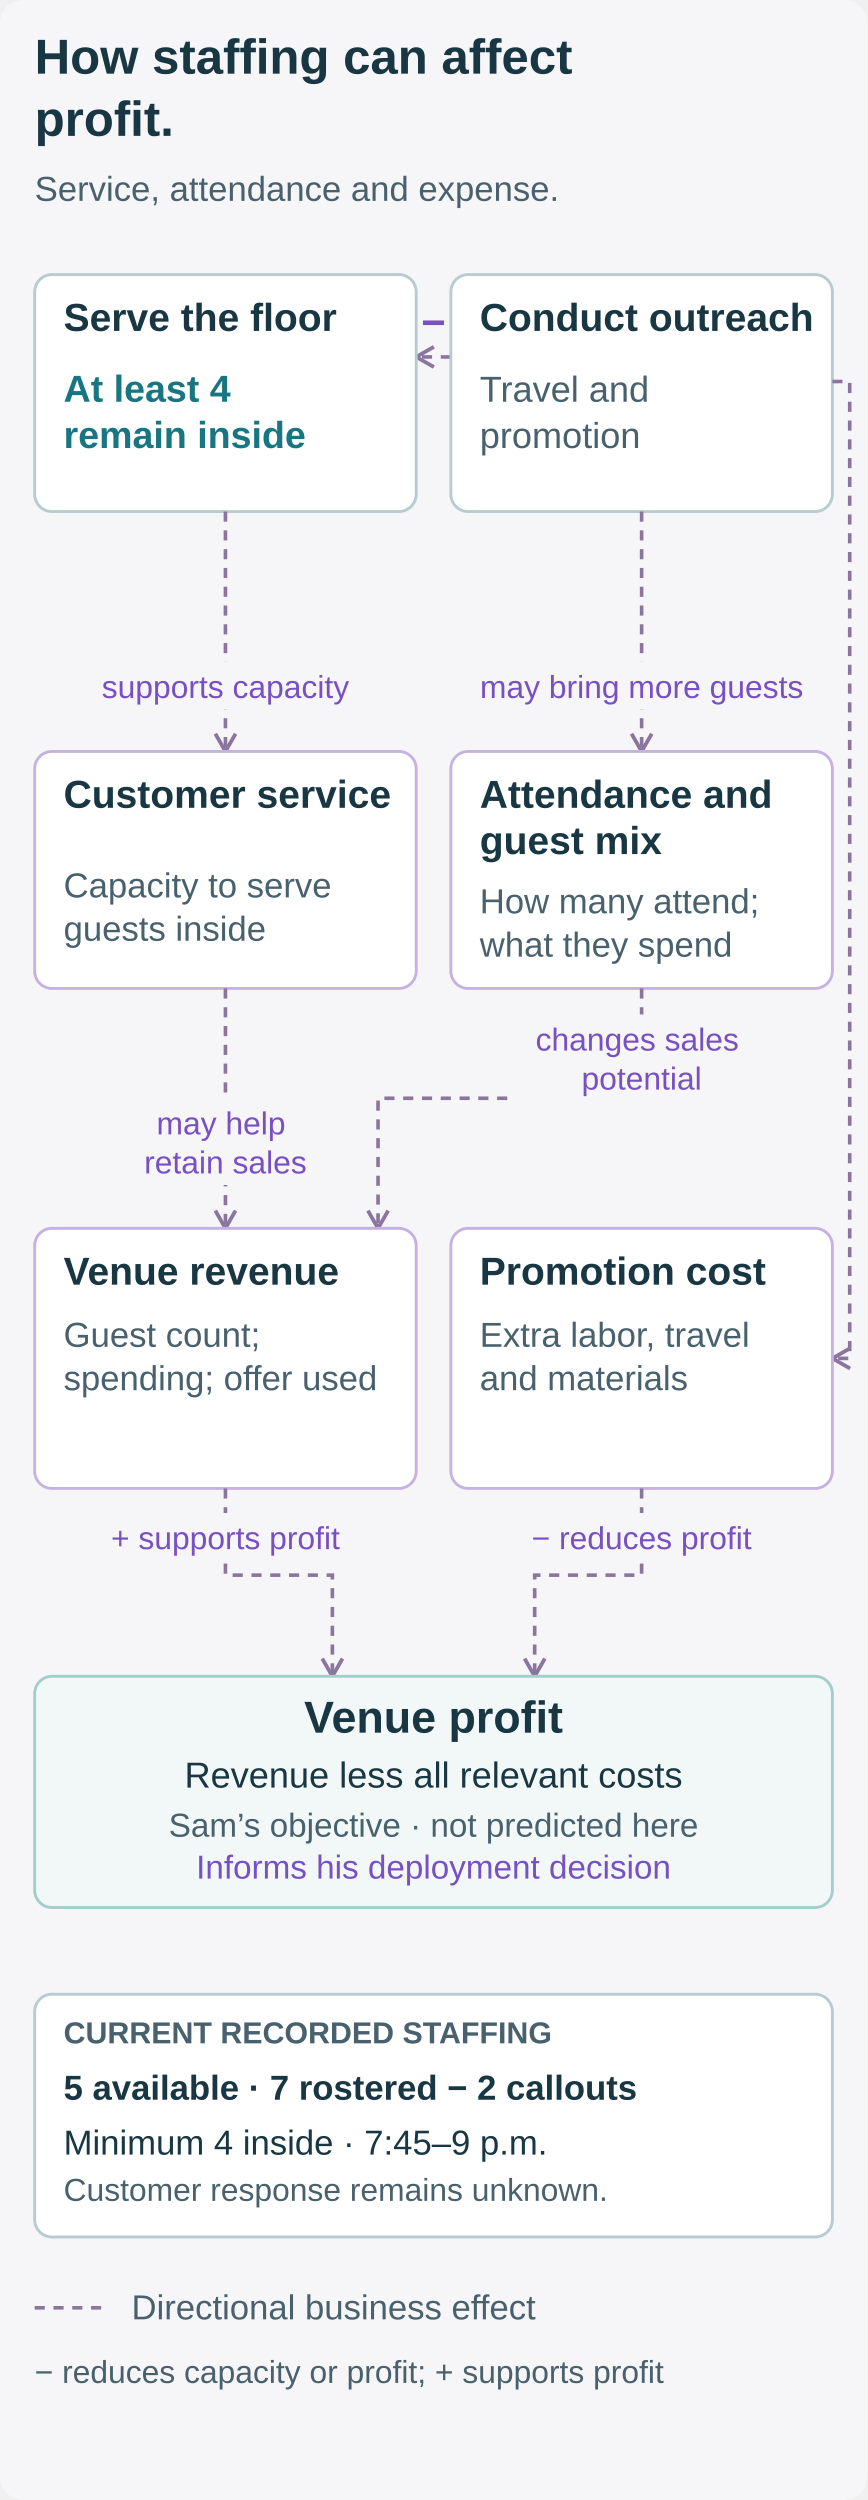
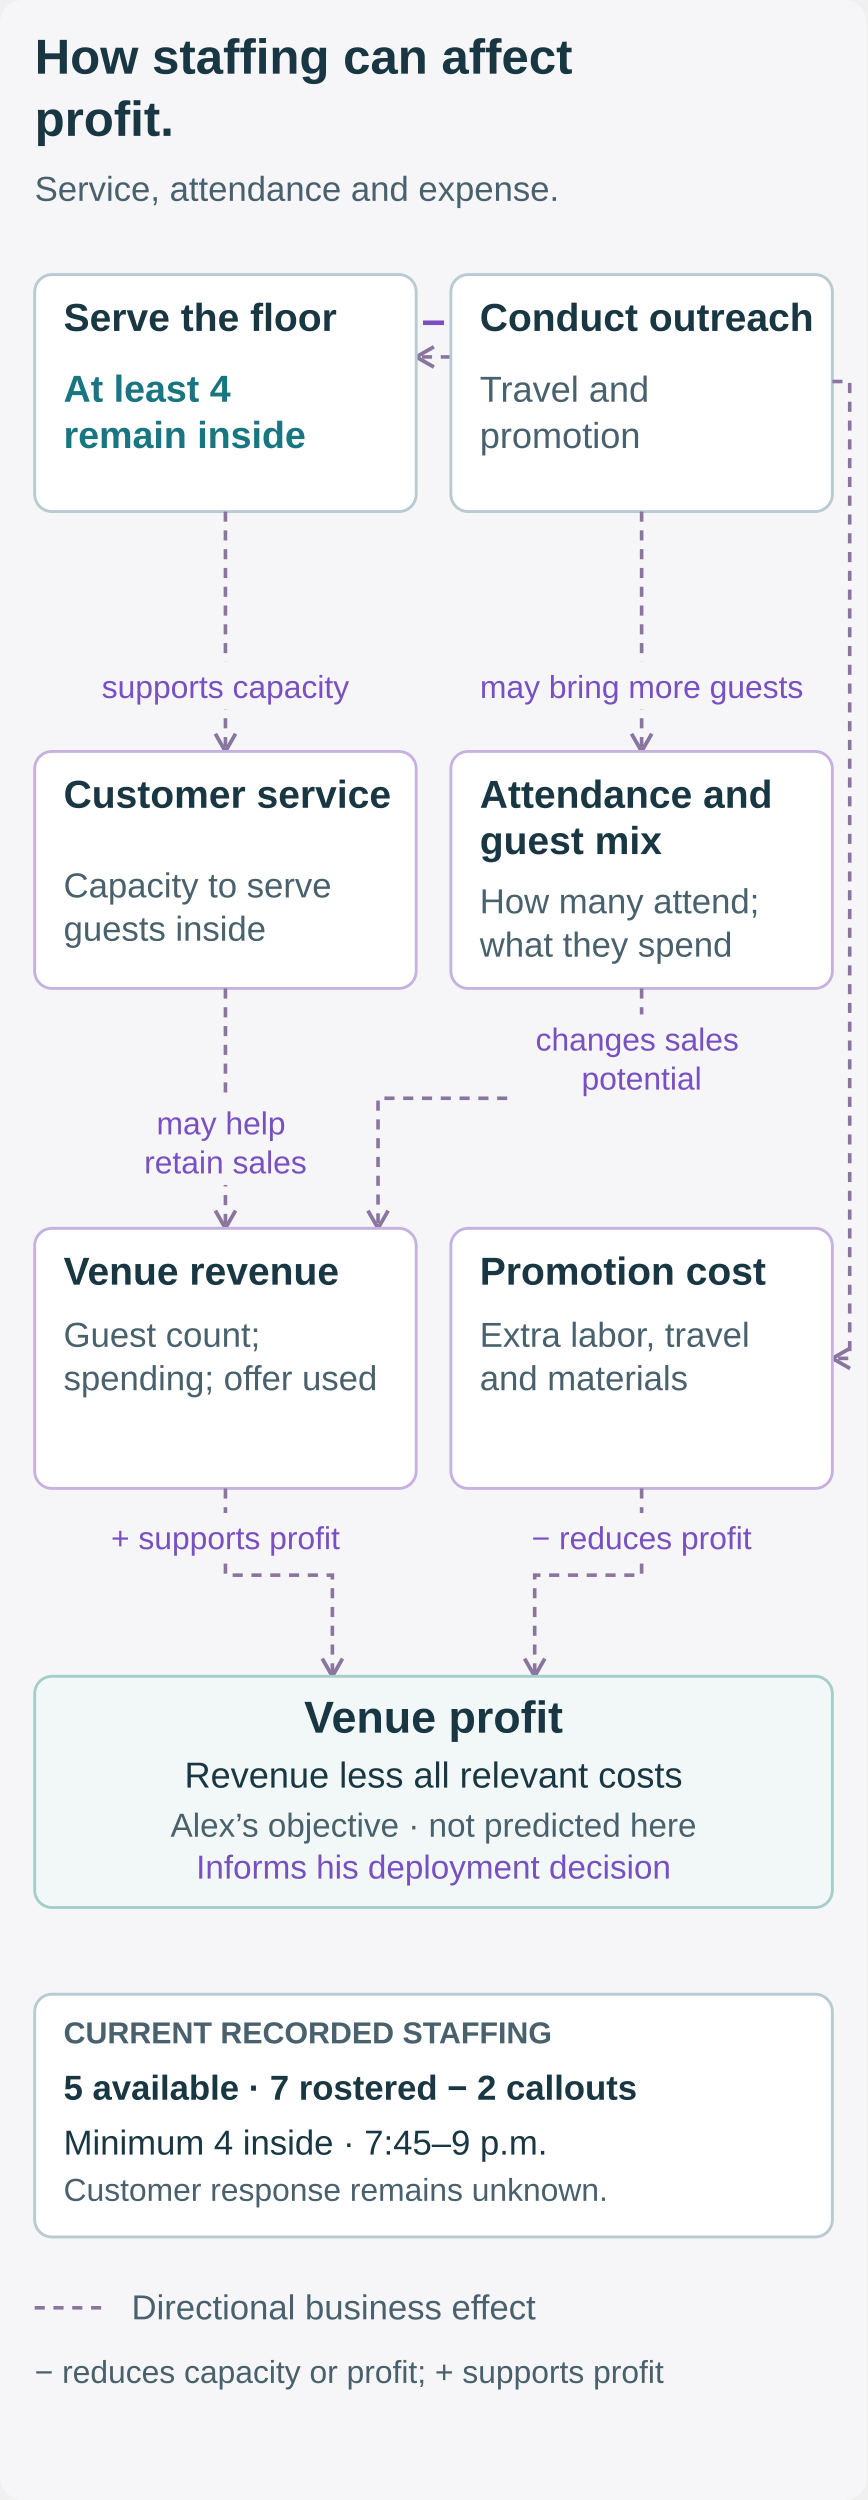
- <svg xmlns="http://www.w3.org/2000/svg" width="600" height="1730" viewBox="0 0 600 1730" role="img" aria-labelledby="staff-effects-mobile-title staff-effects-mobile-desc" data-model="street-team-staff-allocation" data-model-version="1.2.0" data-model-sha256="d50a0be1471b43fa5371a98870548c12456f6785c3d5365a0bd88fad52094da1" data-context="five-available" data-view="effects">
+ <svg xmlns="http://www.w3.org/2000/svg" width="600" height="1730" viewBox="0 0 600 1730" role="img" aria-labelledby="staff-effects-mobile-title staff-effects-mobile-desc" data-model="street-team-staff-allocation" data-model-version="1.2.1" data-model-sha256="d5773186dffa4e97bfb7ee2e9a5411cd65722cd1b81671e102f629067bbb3010" data-context="five-available" data-view="effects">
  <defs>
    <marker id="staff-effects-mobile-dependency-arrow" viewBox="0 0 10 10" refX="8" refY="5" markerWidth="7" markerHeight="7" orient="auto">
      <path d="M1 1L8 5L1 9" fill="none" stroke="#48616d" stroke-width="1.5" />
    </marker>
    <marker id="staff-effects-mobile-context-arrow" viewBox="0 0 10 10" refX="8" refY="5" markerWidth="7" markerHeight="7" orient="auto">
      <path d="M1 1L8 5L1 9" fill="none" stroke="#8a759e" stroke-width="1.5" />
    </marker>
    <marker id="staff-effects-mobile-reporting-arrow" viewBox="0 0 10 10" refX="8" refY="5" markerWidth="7" markerHeight="7" orient="auto">
      <path d="M1 1L8 5L1 9" fill="none" stroke="#7850c2" stroke-width="1.5" />
    </marker>
  </defs>
  <rect width="600" height="1730" rx="16" fill="#f6f5f8" />
  <g font-family="Arial,Helvetica,sans-serif">
    <text x="24" y="51" font-size="34" font-weight="700" fill="#193743" text-anchor="start">
      <tspan x="24" dy="0">How staffing can affect</tspan>
      <tspan x="24" dy="43">profit.</tspan>
    </text>
    <text x="24" y="139" font-size="24" font-weight="400" fill="#48616d" text-anchor="start">
      <tspan x="24" dy="0">Service, attendance and expense.</tspan>
    </text>
    <g transform="translate(0,-780)">
      <g data-edge="outreach-reduces-floor-capacity" data-from="conducting-outreach" data-to="serving-floor" data-relation="reduces-capacity" data-status="declared-context">
        <path d="M312 1027H288" fill="none" stroke="#8a759e" stroke-width="2.5" stroke-dasharray="7 6" marker-end="url(#staff-effects-mobile-context-arrow)" />
      </g>
      <text x="300" y="1013" font-size="29" font-weight="700" fill="#7850c2" text-anchor="middle">
        <tspan x="300" dy="0">−</tspan>
      </text>
      <g id="staff-effects-mobile-serving-floor" data-node="serving-floor" data-kind="activity" data-status="evaluated-binding">
        <rect x="24" y="970" width="264" height="164" rx="12" fill="#fff" stroke="#b7cbd1" stroke-width="2" />
        <text x="44" y="1009" font-size="27" font-weight="700" fill="#193743" text-anchor="start">
          <tspan x="44" dy="0">Serve the floor</tspan>
        </text>
        <g data-edge="floor-minimum" data-from="minimum-floor-coverage" data-to="serving-floor" data-relation="constrains" data-status="evaluated-binding">
          <g id="staff-effects-mobile-minimum-floor-coverage" data-node="minimum-floor-coverage" data-kind="requirement" data-status="evaluated-binding">
            <text x="44" y="1058" font-size="26" font-weight="700" fill="#177681" text-anchor="start">
              <tspan x="44" dy="0">At least 4</tspan>
              <tspan x="44" dy="32">remain inside</tspan>
            </text>
          </g>
        </g>
      </g>
      <g data-edge="floor-supports-service" data-from="serving-floor" data-to="customer-service" data-relation="supports" data-status="declared-context">
        <path d="M156 1134V1300" fill="none" stroke="#8a759e" stroke-width="2.5" stroke-dasharray="7 6" marker-end="url(#staff-effects-mobile-context-arrow)" />
      </g>
      <rect x="42.28" y="1238" width="227.44" height="33" fill="#f6f5f8" />
      <text x="156" y="1263" font-size="22" font-weight="400" fill="#7850c2" text-anchor="middle">
        <tspan x="156" dy="0">supports capacity</tspan>
      </text>
      <g id="staff-effects-mobile-conducting-outreach" data-node="conducting-outreach" data-kind="activity" data-status="evaluated-binding">
        <rect x="312" y="970" width="264" height="164" rx="12" fill="#fff" stroke="#b7cbd1" stroke-width="2" />
        <text x="332" y="1009" font-size="27" font-weight="700" fill="#193743" text-anchor="start">
          <tspan x="332" dy="0">Conduct outreach</tspan>
        </text>
        <text x="332" y="1058" font-size="25" font-weight="400" fill="#48616d" text-anchor="start">
          <tspan x="332" dy="0">Travel and</tspan>
          <tspan x="332" dy="32">promotion</tspan>
        </text>
      </g>
      <g data-edge="outreach-may-increase-attendance" data-from="conducting-outreach" data-to="attendance-and-guest-mix" data-relation="may-increase" data-status="declared-context">
        <path d="M444 1134V1300" fill="none" stroke="#8a759e" stroke-width="2.5" stroke-dasharray="7 6" marker-end="url(#staff-effects-mobile-context-arrow)" />
      </g>
      <rect x="305.64" y="1238" width="276.72" height="33" fill="#f6f5f8" />
      <text x="444" y="1263" font-size="22" font-weight="400" fill="#7850c2" text-anchor="middle">
        <tspan x="444" dy="0">may bring more guests</tspan>
      </text>
      <g id="staff-effects-mobile-customer-service" data-node="customer-service" data-kind="outcome" data-status="declared-context">
        <rect x="24" y="1300" width="264" height="164" rx="12" fill="#fff" stroke="#c6b2e1" stroke-width="2" />
        <text x="44" y="1339" font-size="27" font-weight="700" fill="#193743" text-anchor="start">
          <tspan x="44" dy="0">Customer service</tspan>
        </text>
        <text x="44" y="1401" font-size="24" font-weight="400" fill="#48616d" text-anchor="start">
          <tspan x="44" dy="0">Capacity to serve</tspan>
          <tspan x="44" dy="30">guests inside</tspan>
        </text>
      </g>
      <g id="staff-effects-mobile-attendance-and-guest-mix" data-node="attendance-and-guest-mix" data-kind="outcome" data-status="declared-context">
        <rect x="312" y="1300" width="264" height="164" rx="12" fill="#fff" stroke="#c6b2e1" stroke-width="2" />
        <text x="332" y="1339" font-size="27" font-weight="700" fill="#193743" text-anchor="start">
          <tspan x="332" dy="0">Attendance and</tspan>
          <tspan x="332" dy="32">guest mix</tspan>
        </text>
        <text x="332" y="1412" font-size="24" font-weight="400" fill="#48616d" text-anchor="start">
          <tspan x="332" dy="0">How many attend;</tspan>
          <tspan x="332" dy="30">what they spend</tspan>
        </text>
      </g>
      <g data-edge="service-supports-revenue" data-from="customer-service" data-to="venue-revenue" data-relation="may-increase" data-status="declared-context">
        <path d="M156 1464V1630" fill="none" stroke="#8a759e" stroke-width="2.5" stroke-dasharray="7 6" marker-end="url(#staff-effects-mobile-context-arrow)" />
      </g>
      <rect x="73.08" y="1540" width="165.84" height="60" fill="#f6f5f8" />
      <text x="156" y="1565" font-size="22" font-weight="400" fill="#7850c2" text-anchor="middle">
        <tspan x="156" dy="0">may help</tspan>
        <tspan x="156" dy="27">retain sales</tspan>
      </text>
      <g data-edge="attendance-influences-revenue" data-from="attendance-and-guest-mix" data-to="venue-revenue" data-relation="influences" data-status="declared-context">
        <path d="M444 1464V1540H261.6V1630" fill="none" stroke="#8a759e" stroke-width="2.5" stroke-dasharray="7 6" marker-end="url(#staff-effects-mobile-context-arrow)" />
      </g>
      <rect x="354.92" y="1482" width="178.16" height="60" fill="#f6f5f8" />
      <text x="444" y="1507" font-size="22" font-weight="400" fill="#7850c2" text-anchor="middle">
        <tspan x="444" dy="0">changes sales</tspan>
        <tspan x="444" dy="27">potential</tspan>
      </text>
      <g data-edge="outreach-adds-cost" data-from="conducting-outreach" data-to="promotion-cost" data-relation="adds-cost" data-status="declared-context">
        <path d="M576 1044H588V1720H576" fill="none" stroke="#8a759e" stroke-width="2.5" stroke-dasharray="7 6" marker-end="url(#staff-effects-mobile-context-arrow)" />
      </g>
      <g id="staff-effects-mobile-venue-revenue" data-node="venue-revenue" data-kind="outcome" data-status="declared-context">
        <rect x="24" y="1630" width="264" height="180" rx="12" fill="#fff" stroke="#c6b2e1" stroke-width="2" />
        <text x="44" y="1669" font-size="27" font-weight="700" fill="#193743" text-anchor="start">
          <tspan x="44" dy="0">Venue revenue</tspan>
        </text>
        <text x="44" y="1712" font-size="24" font-weight="400" fill="#48616d" text-anchor="start">
          <tspan x="44" dy="0">Guest count;</tspan>
          <tspan x="44" dy="30">spending; offer used</tspan>
        </text>
      </g>
      <g id="staff-effects-mobile-promotion-cost" data-node="promotion-cost" data-kind="outcome" data-status="declared-context">
        <rect x="312" y="1630" width="264" height="180" rx="12" fill="#fff" stroke="#c6b2e1" stroke-width="2" />
        <text x="332" y="1669" font-size="27" font-weight="700" fill="#193743" text-anchor="start">
          <tspan x="332" dy="0">Promotion cost</tspan>
        </text>
        <text x="332" y="1712" font-size="24" font-weight="400" fill="#48616d" text-anchor="start">
          <tspan x="332" dy="0">Extra labor, travel</tspan>
          <tspan x="332" dy="30">and materials</tspan>
        </text>
      </g>
      <g data-edge="revenue-supports-profit" data-from="venue-revenue" data-to="venue-profit" data-relation="contributes-to" data-status="declared-context">
        <path d="M156 1810V1870H230V1940" fill="none" stroke="#8a759e" stroke-width="2.5" stroke-dasharray="7 6" marker-end="url(#staff-effects-mobile-context-arrow)" />
      </g>
      <rect x="42.28" y="1827" width="227.44" height="33" fill="#f6f5f8" />
      <text x="156" y="1852" font-size="22" font-weight="400" fill="#7850c2" text-anchor="middle">
        <tspan x="156" dy="0">+ supports profit</tspan>
      </text>
      <g data-edge="cost-reduces-profit" data-from="promotion-cost" data-to="venue-profit" data-relation="reduces" data-status="declared-context">
        <path d="M444 1810V1870H370V1940" fill="none" stroke="#8a759e" stroke-width="2.5" stroke-dasharray="7 6" marker-end="url(#staff-effects-mobile-context-arrow)" />
      </g>
      <rect x="336.44" y="1827" width="215.12" height="33" fill="#f6f5f8" />
      <text x="444" y="1852" font-size="22" font-weight="400" fill="#7850c2" text-anchor="middle">
        <tspan x="444" dy="0">− reduces profit</tspan>
      </text>
      <g id="staff-effects-mobile-venue-profit" data-node="venue-profit" data-kind="outcome" data-status="declared-context">
        <rect x="24" y="1940" width="552" height="160" rx="12" fill="#f2f8f7" stroke="#a4ceca" stroke-width="2" />
        <text x="300" y="1979" font-size="31" font-weight="700" fill="#193743" text-anchor="middle">
          <tspan x="300" dy="0">Venue profit</tspan>
        </text>
        <text x="300" y="2017" font-size="25" font-weight="400" fill="#193743" text-anchor="middle">
          <tspan x="300" dy="0">Revenue less all relevant costs</tspan>
        </text>
        <text x="300" y="2051" font-size="23" font-weight="400" fill="#48616d" text-anchor="middle">
-           <tspan x="300" dy="0">Sam’s objective · not predicted here</tspan>
+           <tspan x="300" dy="0">Alex’s objective · not predicted here</tspan>
        </text>
        <g data-edge="profit-informs-sam" data-from="venue-profit" data-to="supportable-commitment" data-relation="informs-objective" data-status="declared-context">
          <text x="300" y="2080" font-size="23" font-weight="400" fill="#7850c2" text-anchor="middle">
            <tspan x="300" dy="0">Informs his deployment decision</tspan>
          </text>
        </g>
      </g>
      <rect x="24" y="2160" width="552" height="168" rx="12" fill="#fff" stroke="#b7cbd1" stroke-width="2" />
      <text x="44" y="2194" font-size="21" font-weight="700" fill="#48616d" text-anchor="start">
        <tspan x="44" dy="0">CURRENT RECORDED STAFFING</tspan>
      </text>
      <g data-edge="decision-allocates-staff" data-from="deployment-decision" data-to="qualified-staff" data-relation="allocates" data-status="evaluated-binding">
        <g id="staff-effects-mobile-qualified-staff" data-node="qualified-staff" data-kind="resource" data-status="evaluated-binding">
          <text x="44" y="2233" font-size="24" font-weight="700" fill="#193743" text-anchor="start">
            <tspan x="44" dy="0">5 available · 7 rostered − 2 callouts</tspan>
          </text>
        </g>
      </g>
      <g id="staff-effects-mobile-absence-window" data-node="absence-window" data-kind="interval" data-status="evaluated-binding">
        <text x="44" y="2271" font-size="24" font-weight="400" fill="#193743" text-anchor="start">
          <tspan x="44" dy="0">Minimum 4 inside · 7:45–9 p.m.</tspan>
        </text>
      </g>
      <text x="44" y="2303" font-size="22" font-weight="400" fill="#48616d" text-anchor="start">
        <tspan x="44" dy="0">Customer response remains unknown.</tspan>
      </text>
      <path d="M24 2377h50" stroke="#8a759e" stroke-width="2.5" stroke-dasharray="7 6" />
      <text x="91" y="2385" font-size="24" font-weight="400" fill="#48616d" text-anchor="start">
        <tspan x="91" dy="0">Directional business effect</tspan>
      </text>
      <text x="24" y="2429" font-size="22" font-weight="400" fill="#48616d" text-anchor="start">
        <tspan x="24" dy="0">− reduces capacity or profit; + supports profit</tspan>
      </text>
    </g>
  </g>
</svg>
